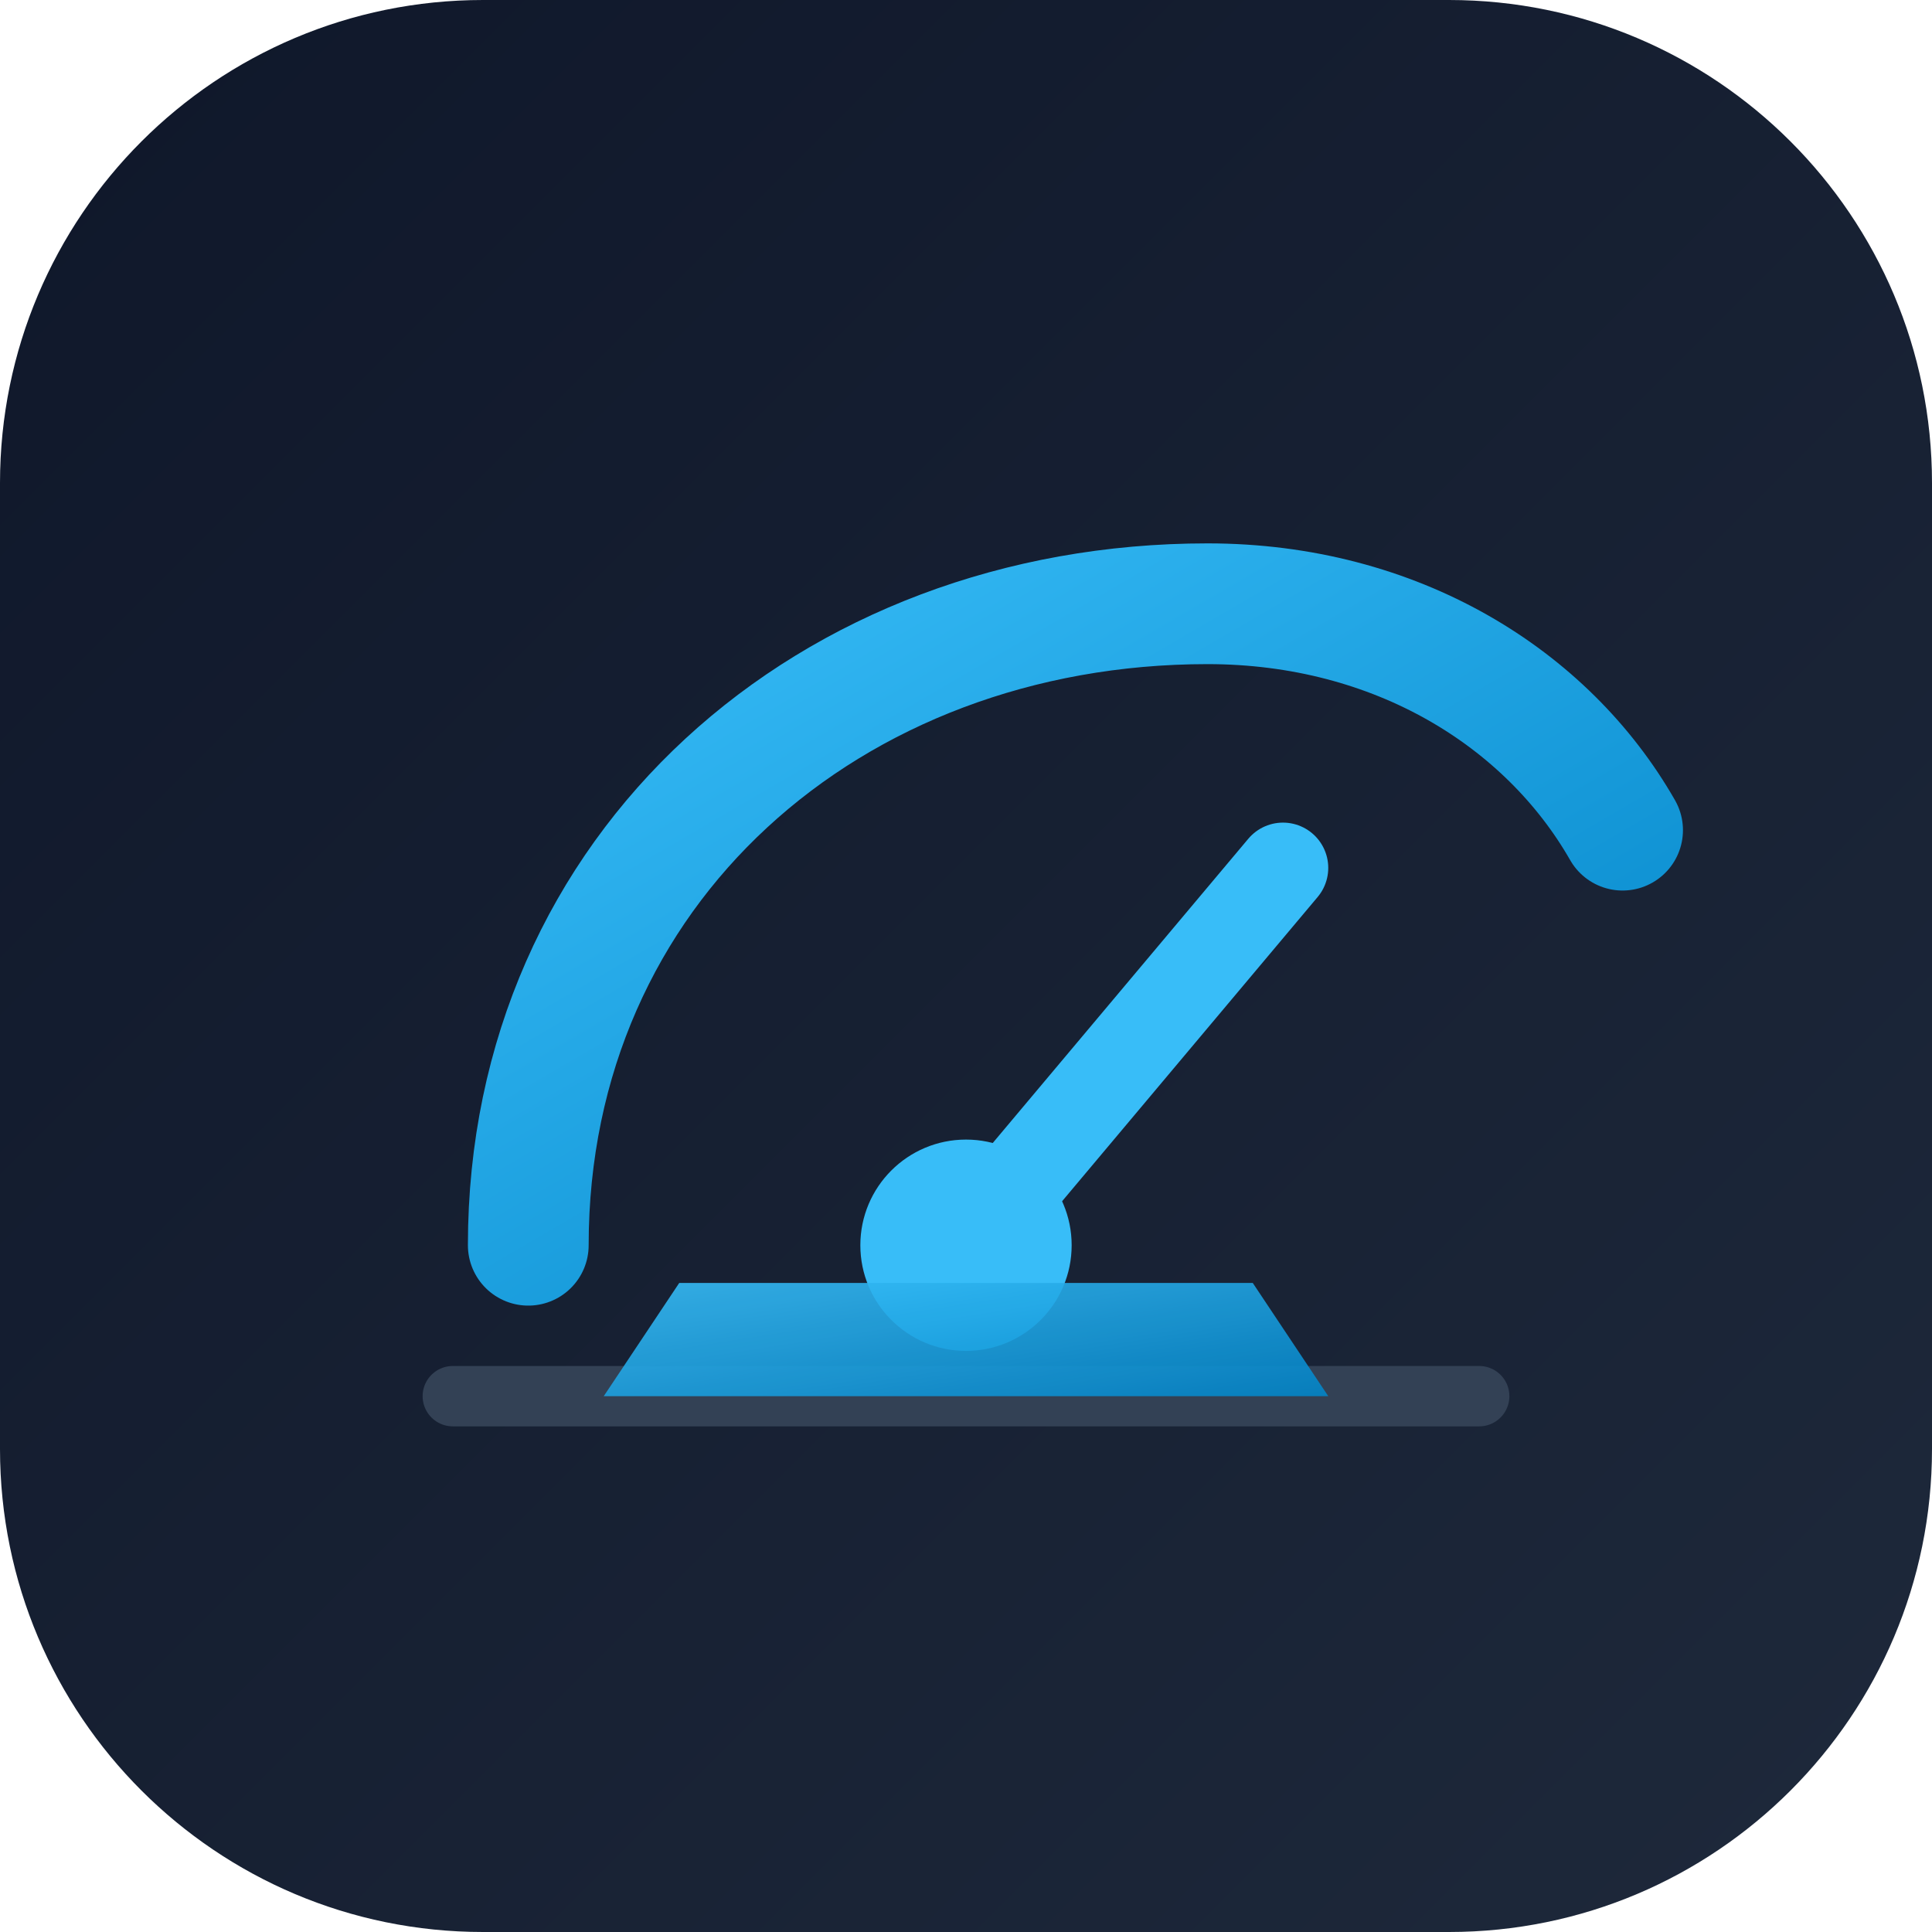
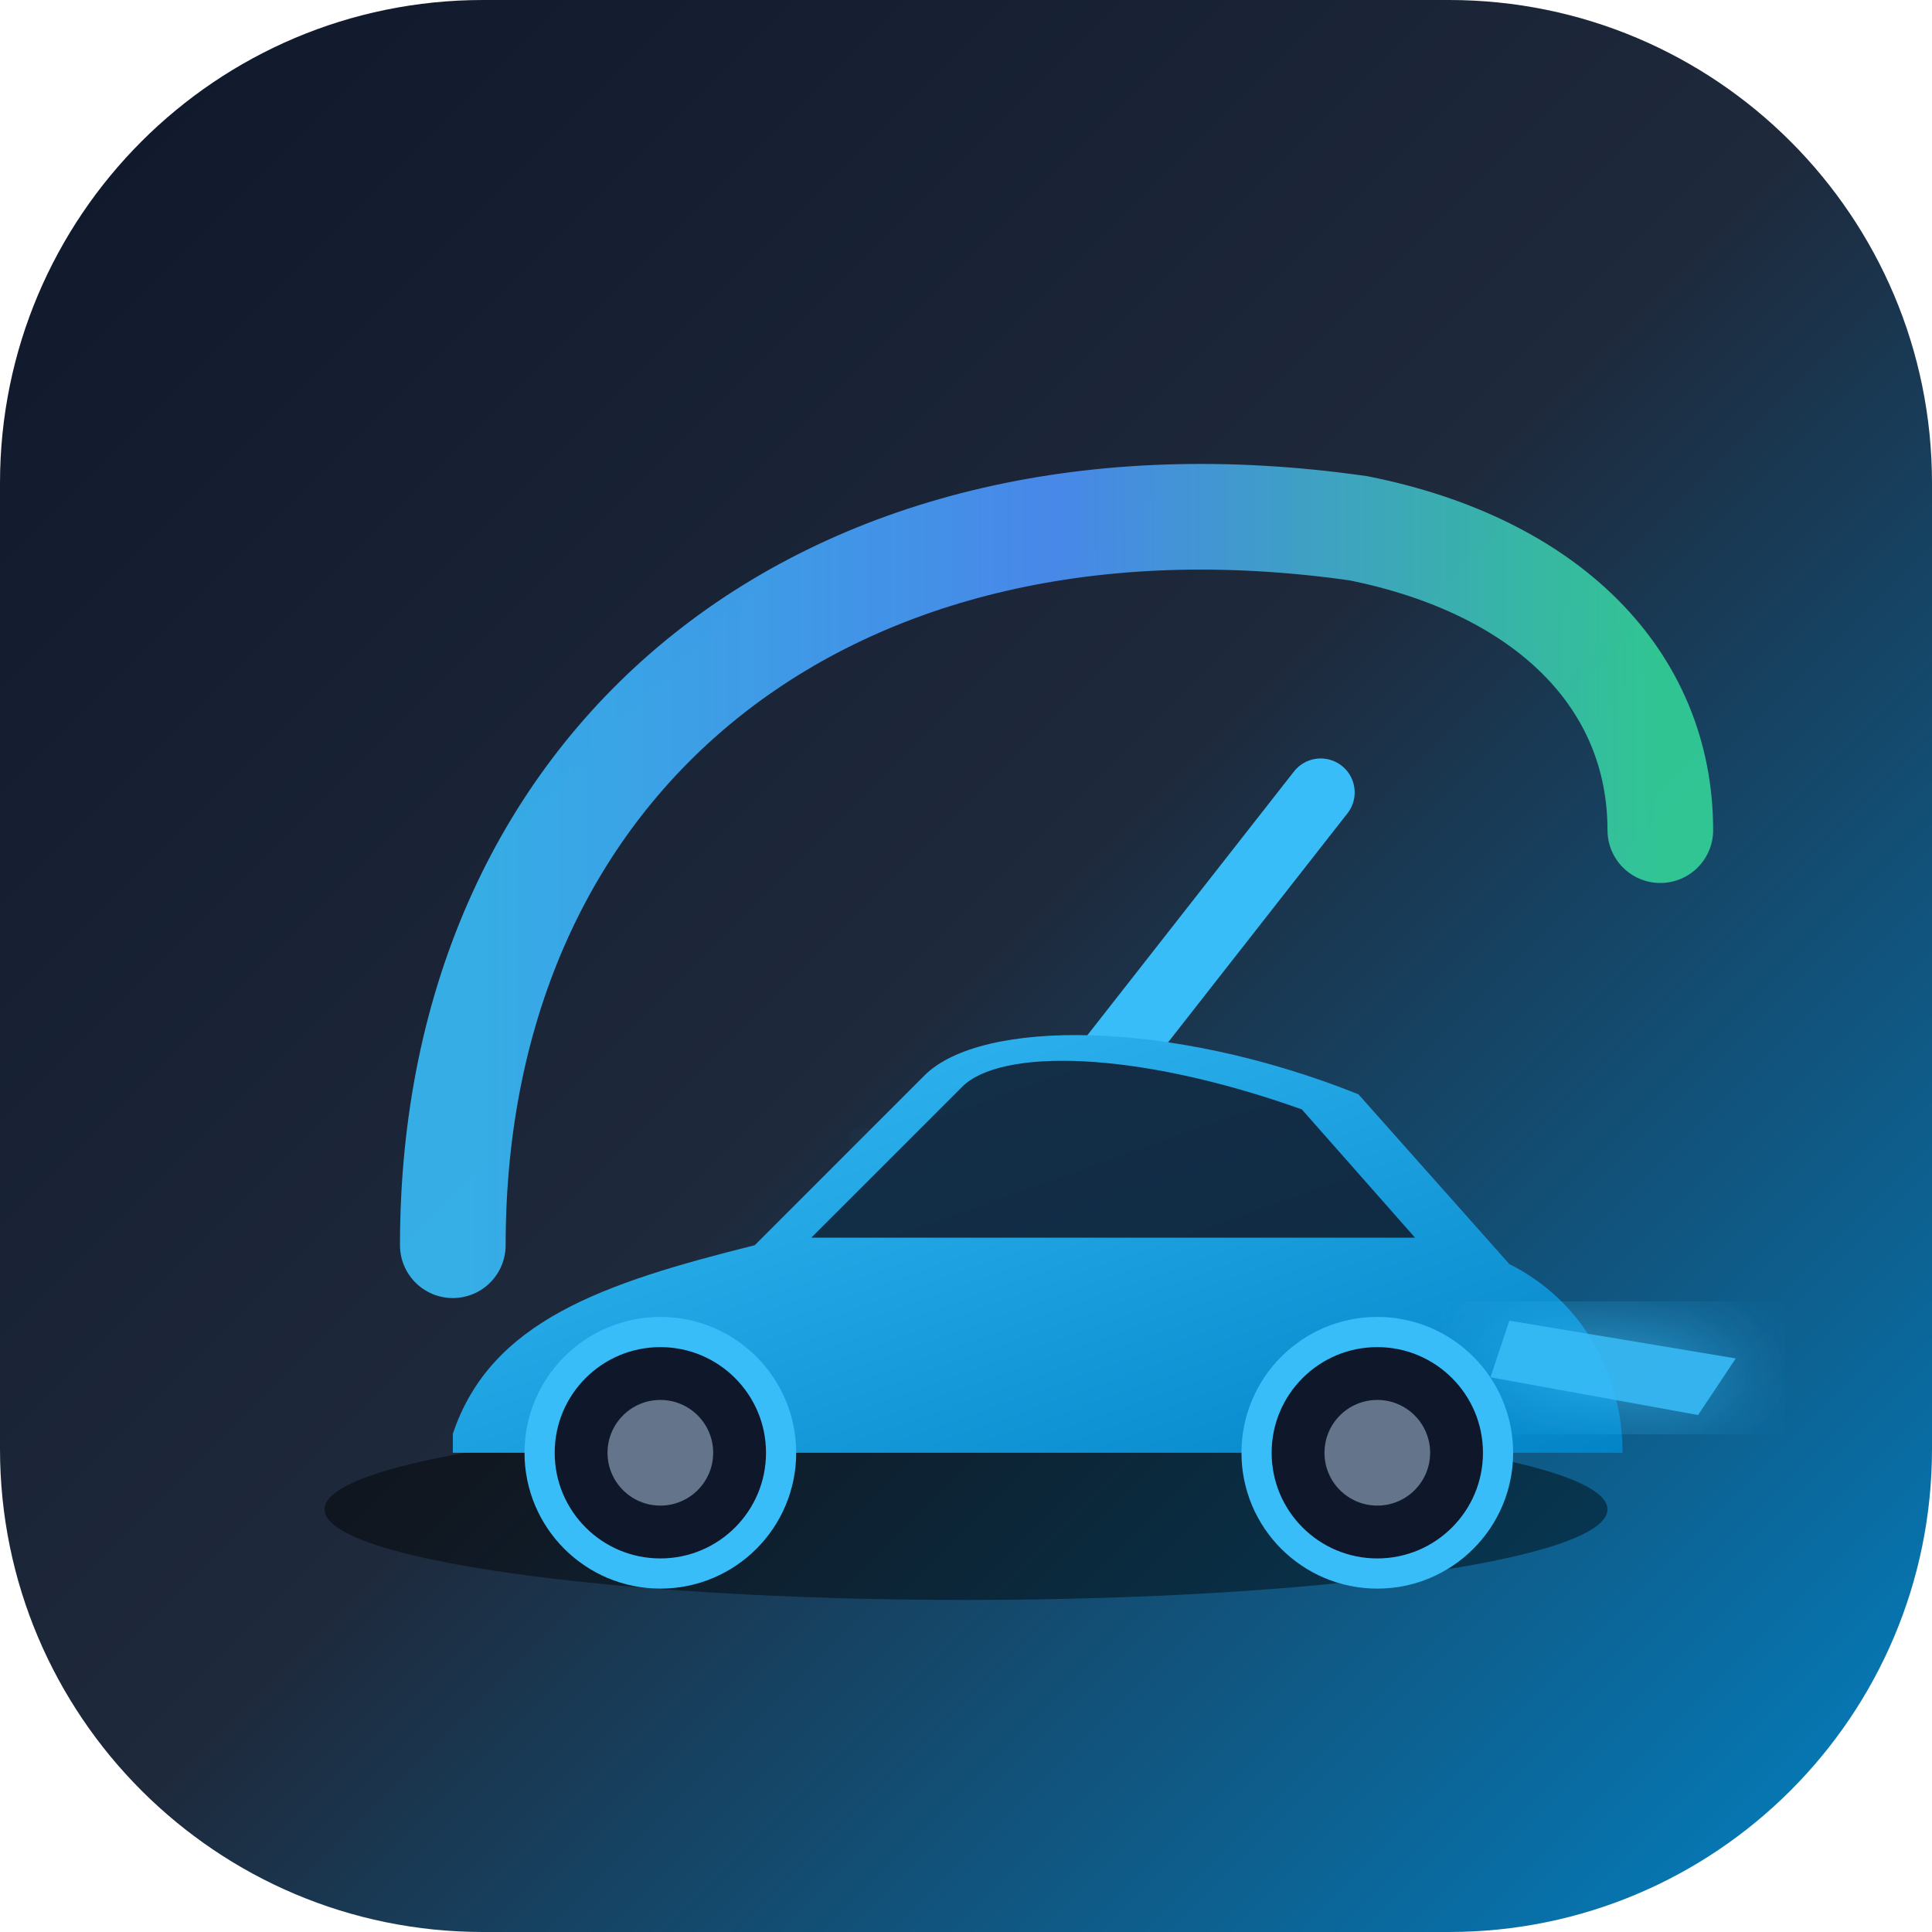
<svg xmlns="http://www.w3.org/2000/svg" viewBox="0 0 512 512" fill="none">
  <defs>
-     <linearGradient id="grad1" x1="0%" y1="0%" x2="100%" y2="100%">
+     <linearGradient id="bgGrad" x1="0%" y1="0%" x2="100%" y2="100%">
+       <stop offset="0%" stop-color="#0F172A" />
+       <stop offset="50%" stop-color="#1E293B" />
+       <stop offset="100%" stop-color="#0284C7" />
+     </linearGradient>
+     <linearGradient id="primaryGrad" x1="0%" y1="0%" x2="100%" y2="100%">
      <stop offset="0%" stop-color="#38BDF8" />
      <stop offset="100%" stop-color="#0284C7" />
    </linearGradient>
-     <linearGradient id="bgGrad" x1="0%" y1="0%" x2="100%" y2="100%">
-       <stop offset="0%" stop-color="#0F172A" />
-       <stop offset="100%" stop-color="#1E293B" />
+     <linearGradient id="accentGrad" x1="0%" y1="0%" x2="100%" y2="0%">
+       <stop offset="0%" stop-color="#38BDF8" />
+       <stop offset="50%" stop-color="#4C92FC" />
+       <stop offset="100%" stop-color="#34D399" />
    </linearGradient>
+     <filter id="glow" x="-20%" y="-20%" width="140%" height="140%">
+       <feGaussianBlur stdDeviation="12" result="blur" />
+       <feComposite in="SourceGraphic" in2="blur" operator="over" />
+     </filter>
  </defs>
  <rect width="512" height="512" rx="128" fill="url(#bgGrad)" />
-   <path d="M140 330 C140 230, 220 160, 320 160 C370 160, 410 185, 430 220" stroke="url(#grad1)" stroke-width="32" stroke-linecap="round" fill="none" />
-   <circle cx="256" cy="330" r="28" fill="#38BDF8" />
-   <line x1="256" y1="330" x2="340" y2="230" stroke="#38BDF8" stroke-width="24" stroke-linecap="round" />
-   <path d="M120 370 L392 370" stroke="#334155" stroke-width="16" stroke-linecap="round" />
-   <path d="M160 370 L180 340 L332 340 L352 370 Z" fill="url(#grad1)" opacity="0.9" />
+   <path d="M120 330 C120 200, 220 120, 360 140 C410 150, 440 180, 440 220" stroke="url(#accentGrad)" stroke-width="28" stroke-linecap="round" fill="none" opacity="0.9" />
+   <circle cx="256" cy="330" r="22" fill="#38BDF8" filter="url(#glow)" />
+   <line x1="256" y1="330" x2="350" y2="210" stroke="#38BDF8" stroke-width="18" stroke-linecap="round" />
+   <ellipse cx="256" cy="400" rx="170" ry="24" fill="#000000" opacity="0.45" />
+   <path d="M120 380 C130 350, 160 340, 200 330 L245 285 C260 270, 310 270, 360 290 L400 335 C420 345, 430 365, 430 385 L120 385 Z" fill="url(#primaryGrad)" />
+   <path d="M215 328 L255 288 C265 278, 300 278, 345 294 L375 328 Z" fill="#0F172A" opacity="0.85" />
+   <path d="M400 350 L460 360 L450 375 L395 365 Z" fill="#38BDF8" opacity="0.9" filter="url(#glow)" />
+   <circle cx="365" cy="385" r="32" fill="#0F172A" stroke="#38BDF8" stroke-width="8" />
+   <circle cx="365" cy="385" r="14" fill="#64748B" />
+   <circle cx="175" cy="385" r="32" fill="#0F172A" stroke="#38BDF8" stroke-width="8" />
+   <circle cx="175" cy="385" r="14" fill="#64748B" />
</svg>
